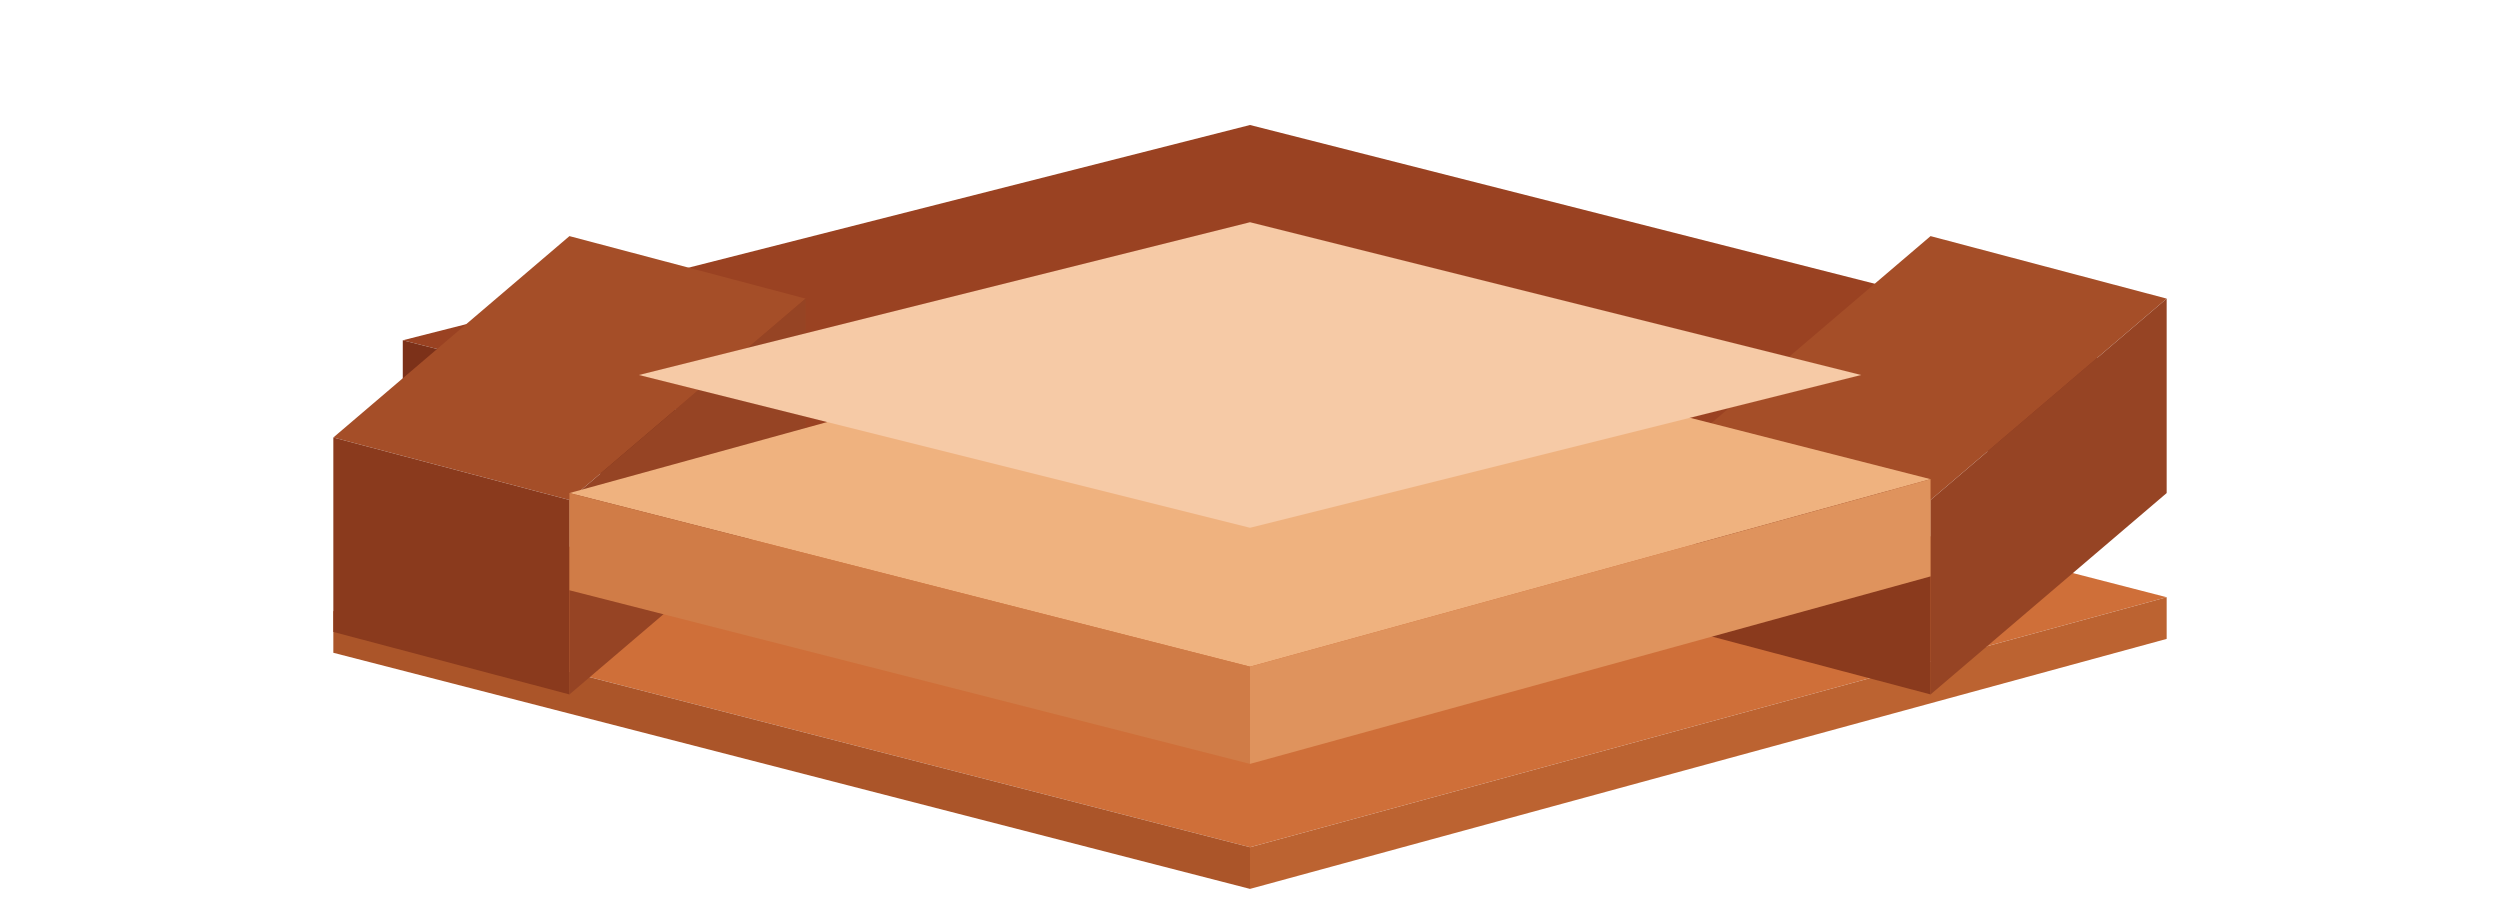
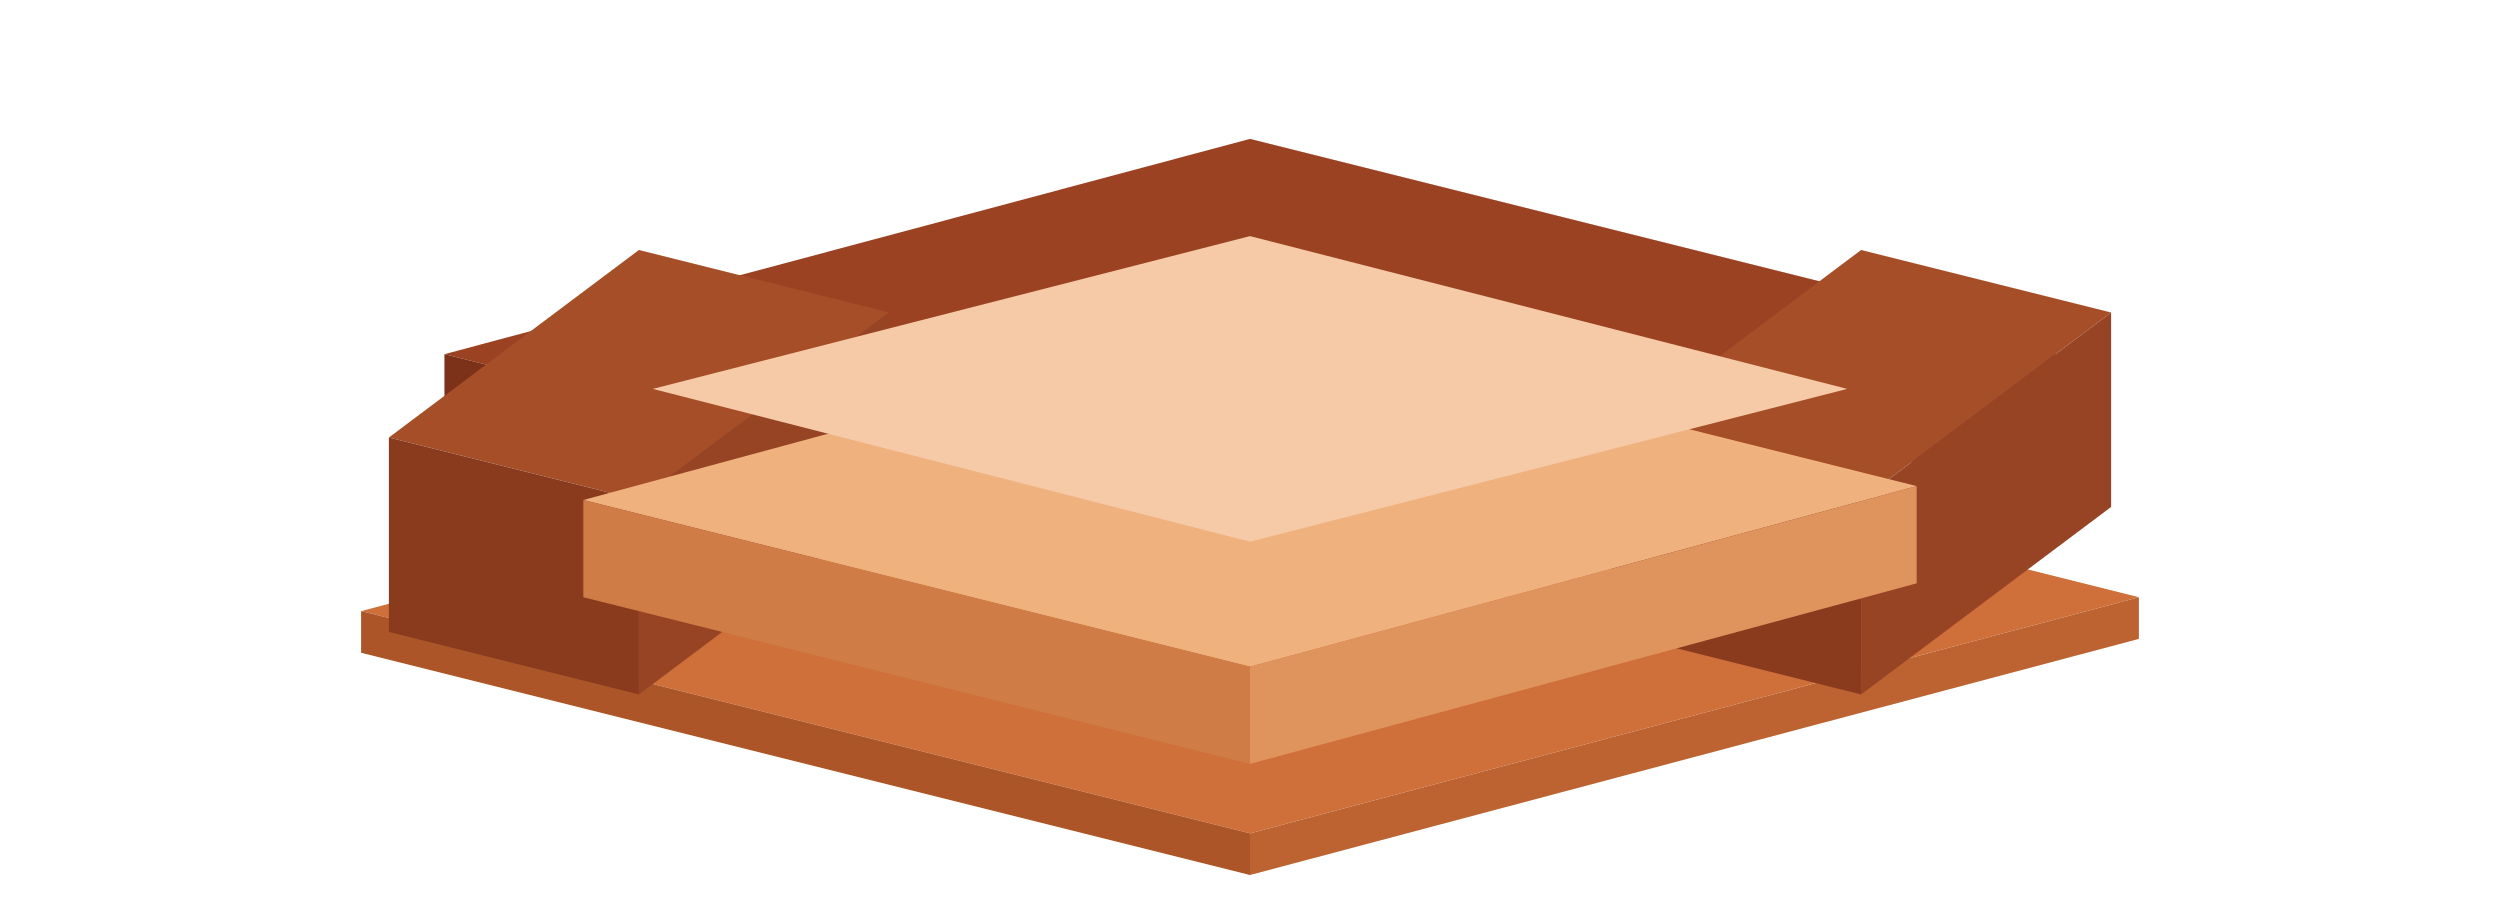
<svg xmlns="http://www.w3.org/2000/svg" viewBox="0 0 360 130">
-   <polygon points="180,52 312,86 180,122 48,88" fill="#cf6f39" />
-   <polygon points="48,88 180,122 180,128 48,94" fill="#ab5529" />
-   <polygon points="312,86 180,122 180,128 312,92" fill="#bc6331" />
-   <polygon points="180,18 302,49 180,80 58,49" fill="#9a4222" />
-   <polygon points="58,49 180,80 180,92 58,61" fill="#7c3119" />
-   <polygon points="302,49 180,80 180,92 302,61" fill="#8c3920" />
-   <polygon points="82,34 116,43 82,72 48,63" fill="#a54e28" />
-   <polygon points="48,63 82,72 82,100 48,91" fill="#8a3a1d" />
-   <polygon points="116,43 82,72 82,100 116,71" fill="#964424" />
-   <polygon points="278,34 312,43 278,72 244,63" fill="#a54e28" />
-   <polygon points="244,63 278,72 278,100 244,91" fill="#8a3a1d" />
-   <polygon points="312,43 278,72 278,100 312,71" fill="#964424" />
-   <polygon points="180,44 278,69 180,96 82,71" fill="#efb27f" />
-   <polygon points="82,71 180,96 180,110 82,85" fill="#d07c47" />
-   <polygon points="278,69 180,96 180,110 278,83" fill="#df935d" />
-   <polygon points="180,32 268,54 180,76 92,54" fill="#f6caa6" />
+   <polygon points="180,54 308,86 180,120 52,88" fill="#cf6f39" />
+   <polygon points="52,88 180,120 180,126 52,94" fill="#ab5529" />
+   <polygon points="308,86 180,120 180,126 308,92" fill="#bc6331" />
+   <polygon points="180,20 296,49 180,80 64,51" fill="#9a4222" />
+   <polygon points="64,51 180,80 180,92 64,63" fill="#7c3119" />
+   <polygon points="296,49 180,80 180,92 296,61" fill="#8c3920" />
+   <polygon points="92,36 128,45 92,72 56,63" fill="#a54e28" />
+   <polygon points="56,63 92,72 92,100 56,91" fill="#8a3a1d" />
+   <polygon points="128,45 92,72 92,100 128,73" fill="#964424" />
+   <polygon points="268,36 304,45 268,72 232,63" fill="#a54e28" />
+   <polygon points="232,63 268,72 268,100 232,91" fill="#8a3a1d" />
+   <polygon points="304,45 268,72 268,100 304,73" fill="#964424" />
+   <polygon points="180,46 276,70 180,96 84,72" fill="#efb27f" />
+   <polygon points="84,72 180,96 180,110 84,86" fill="#d07c47" />
+   <polygon points="276,70 180,96 180,110 276,84" fill="#df935d" />
+   <polygon points="180,34 266,56 180,78 94,56" fill="#f6caa6" />
</svg>
